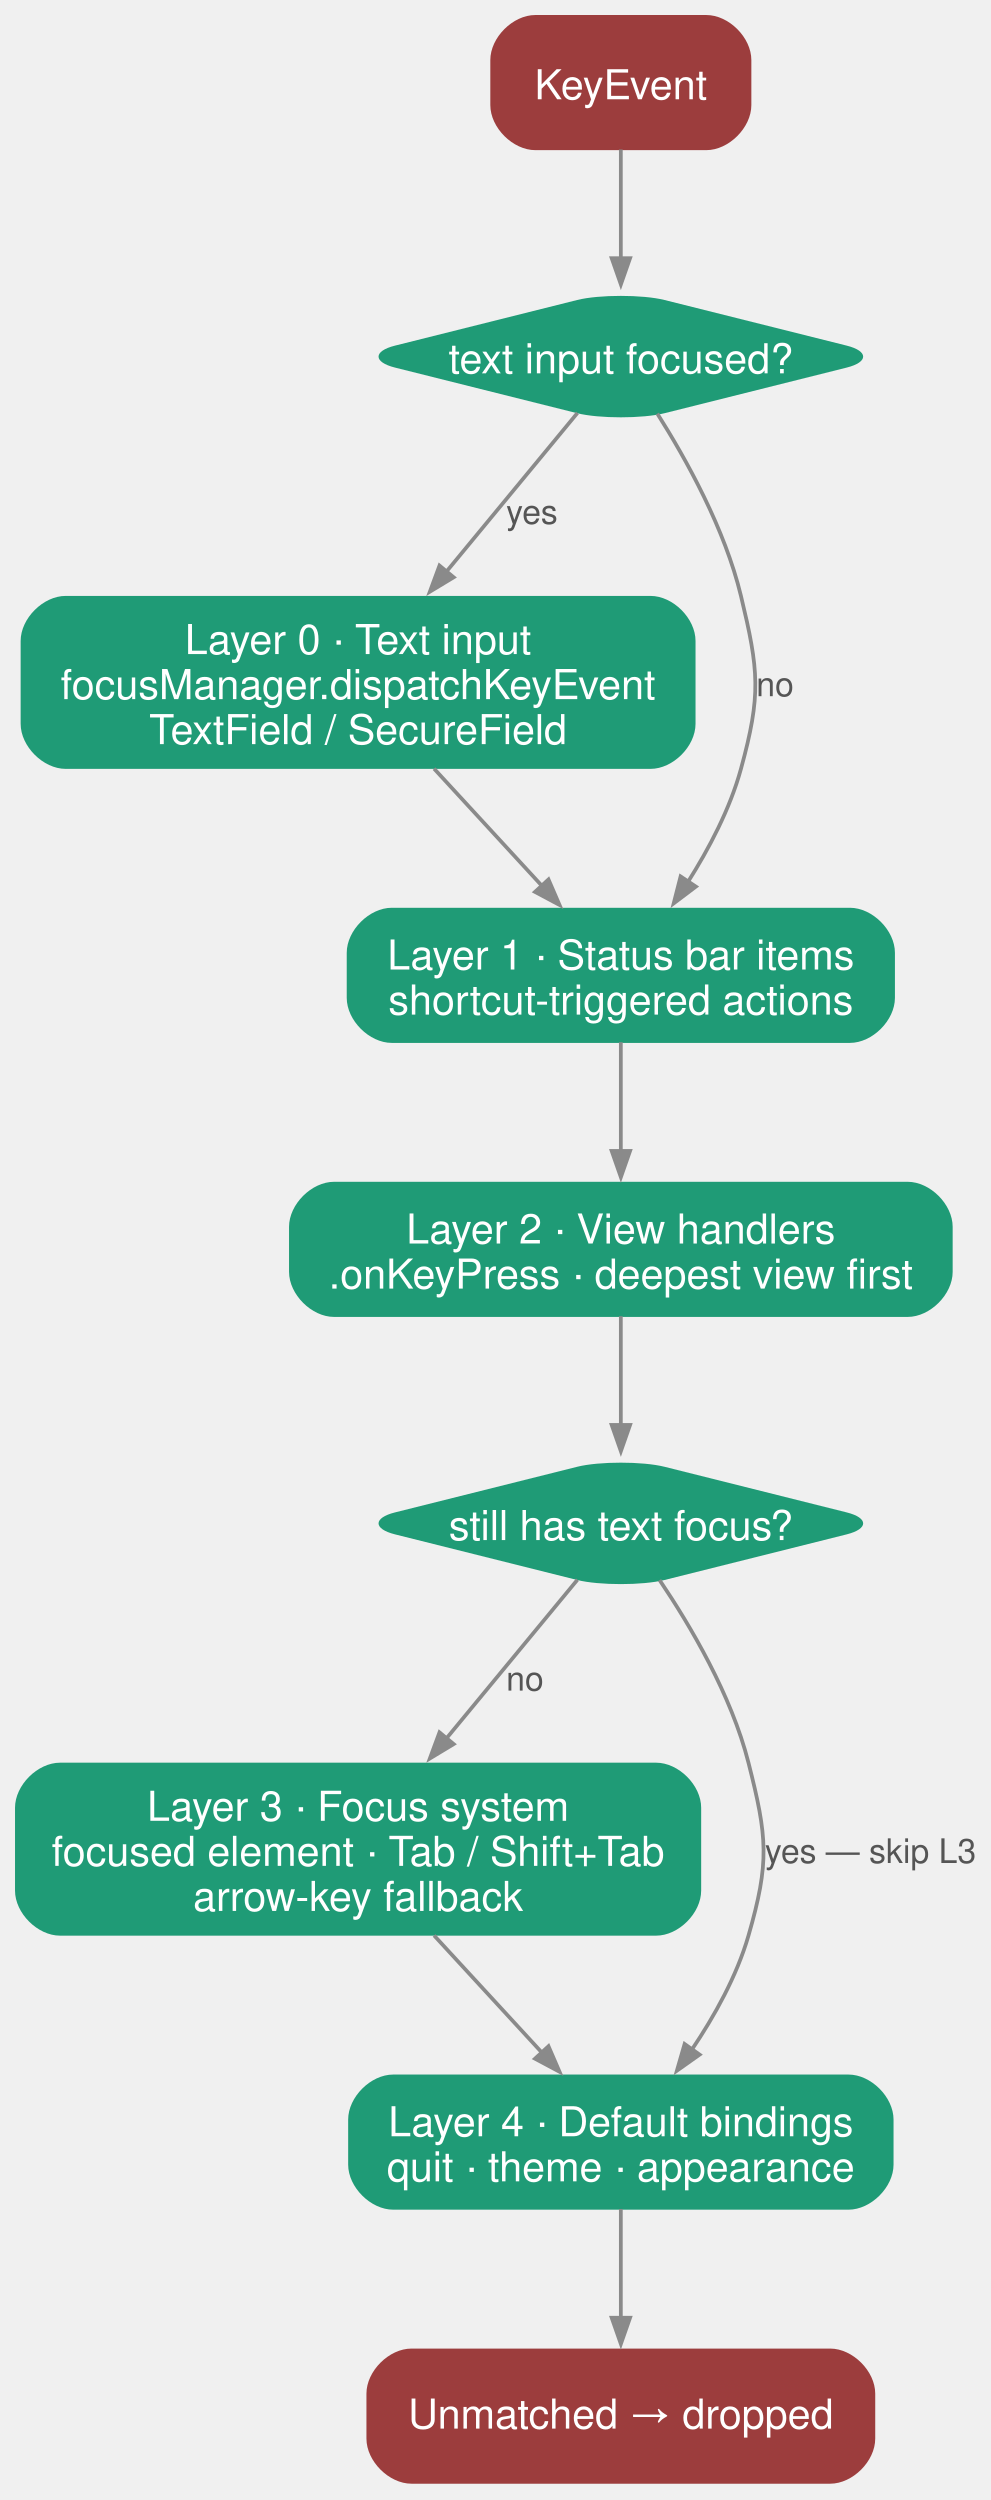
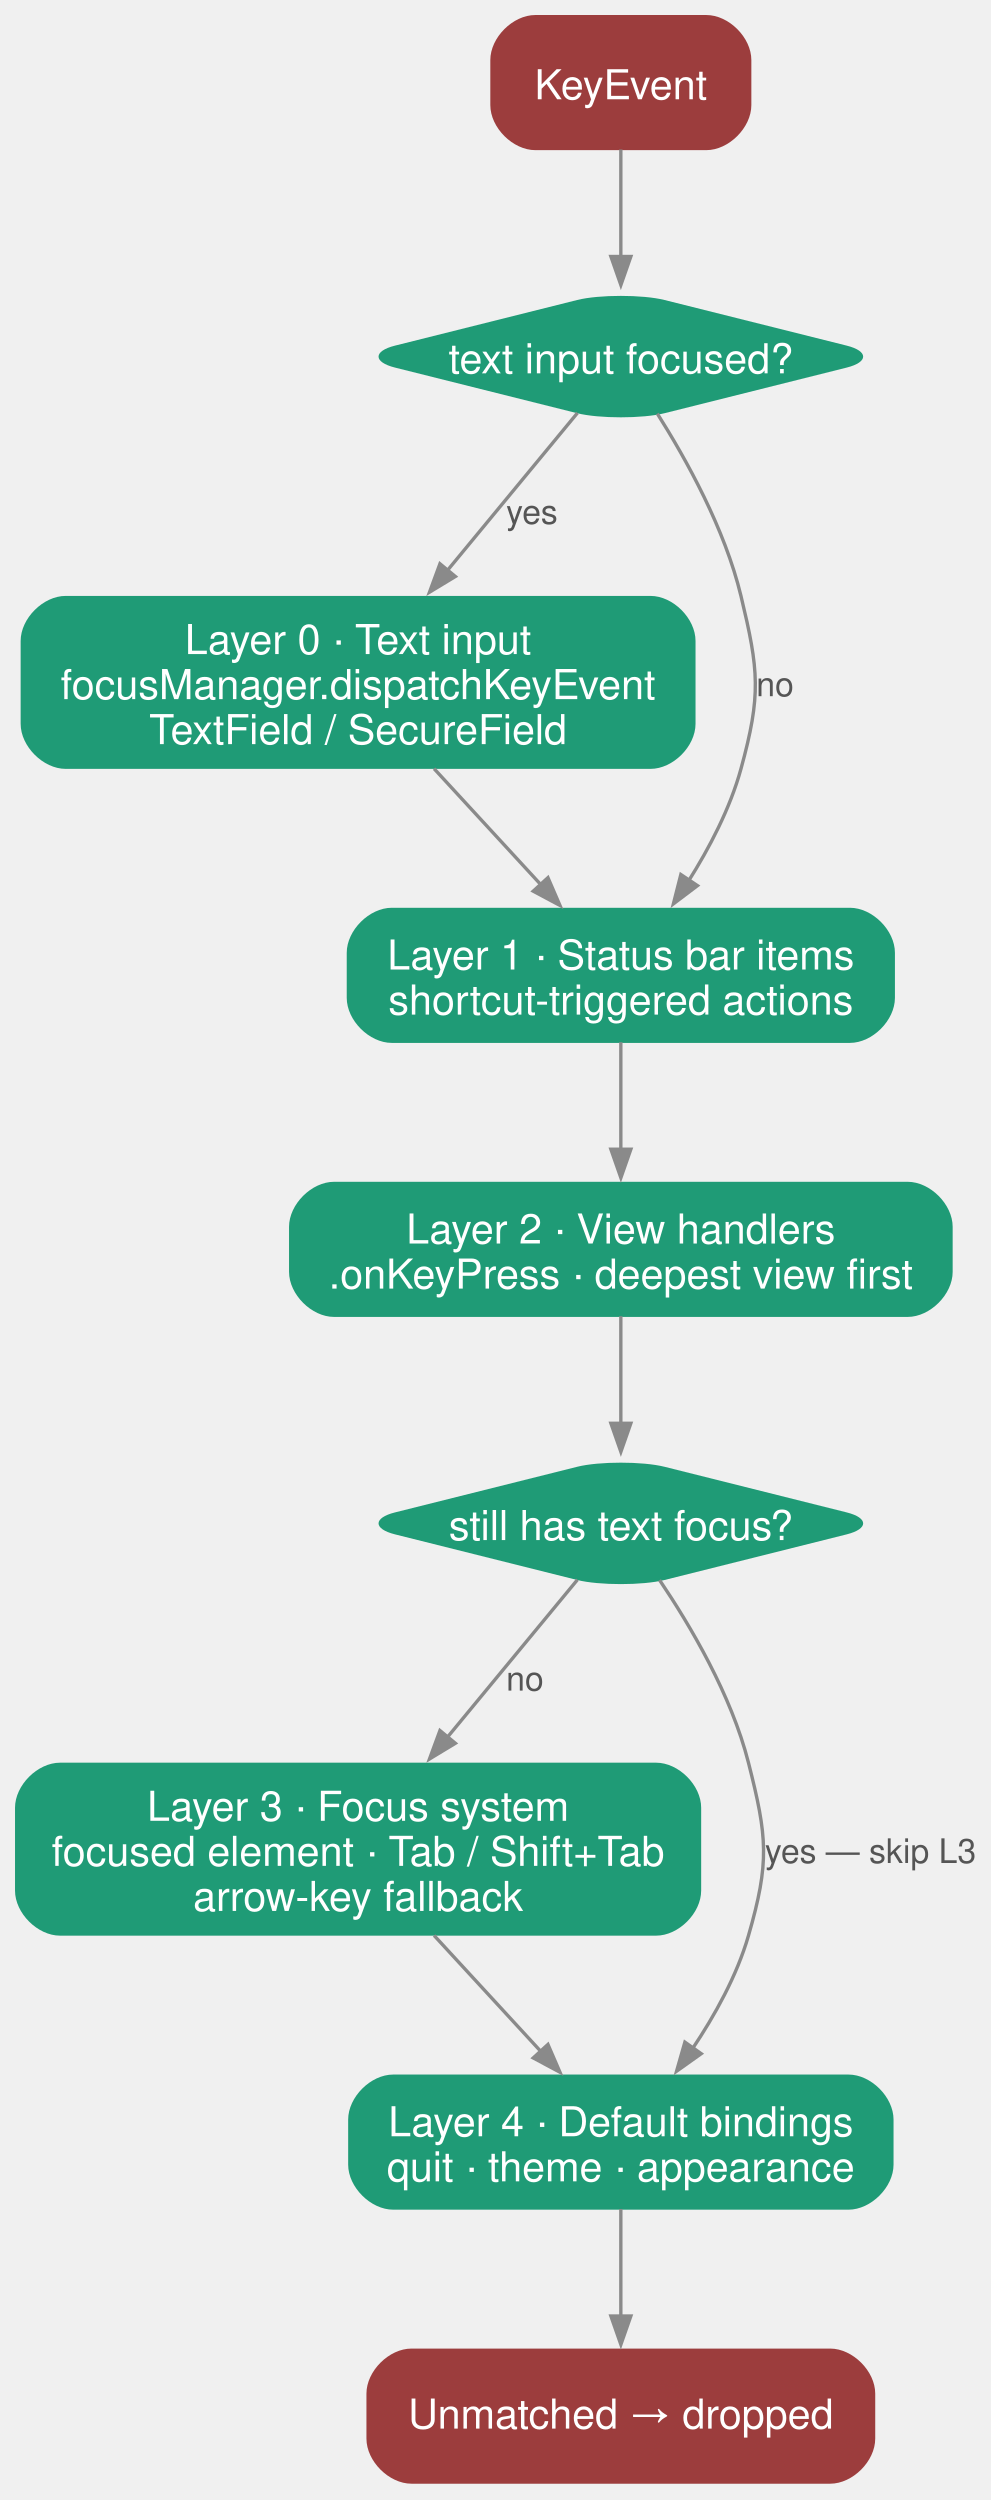
<svg xmlns="http://www.w3.org/2000/svg" width="264pt" height="666pt" viewBox="0.00 0.00 264.00 666.00">
  <style>
+ .edge path { fill: none; stroke: #8a8a8a; }
+ .edge polygon { stroke: #8a8a8a; fill: #8a8a8a; }
+ .cluster path, .cluster polygon { fill: none; stroke: #c8c8c8; }
@media (prefers-color-scheme: dark) {
  .edge text { fill: #cdd1d5; }
  .edge path { stroke: #9aa0a6; }
  .edge polygon { stroke: #9aa0a6; fill: #9aa0a6; }
  .cluster text { fill: #9aa0a6; }
-   .cluster polygon, .cluster path { stroke: #5a5a5a; }
+   .cluster path, .cluster polygon { stroke: #5a5a5a; }
}
</style>
  <g id="graph0" class="graph" transform="scale(1 1) rotate(0) translate(4 661.66)">
    <g id="node1" class="node">
      <path fill="#9c3d3d" stroke="black" stroke-width="0" d="M184.16,-657.66C184.16,-657.66 138.62,-657.66 138.62,-657.66 132.62,-657.66 126.62,-651.66 126.62,-645.66 126.62,-645.66 126.62,-633.66 126.62,-633.66 126.62,-627.66 132.62,-621.66 138.62,-621.66 138.62,-621.66 184.16,-621.66 184.16,-621.66 190.16,-621.66 196.16,-627.66 196.16,-633.66 196.16,-633.66 196.16,-645.66 196.16,-645.66 196.16,-651.66 190.16,-657.66 184.16,-657.66" />
      <text xml:space="preserve" text-anchor="middle" x="161.39" y="-635.21" font-family="Helvetica,sans-Serif" font-size="11.00" fill="white">KeyEvent</text>
    </g>
    <g id="node2" class="node">
      <path fill="#1f9b76" stroke="black" stroke-width="0" d="M149.76,-581.74C149.76,-581.74 101.21,-569.58 101.21,-569.58 95.39,-568.12 95.39,-565.2 101.21,-563.74 101.21,-563.74 149.76,-551.58 149.76,-551.58 155.58,-550.12 167.21,-550.12 173.03,-551.58 173.03,-551.58 221.58,-563.74 221.58,-563.74 227.4,-565.2 227.4,-568.12 221.58,-569.58 221.58,-569.58 173.03,-581.74 173.03,-581.74 167.21,-583.2 155.58,-583.2 149.76,-581.74" />
      <text xml:space="preserve" text-anchor="middle" x="161.39" y="-562.21" font-family="Helvetica,sans-Serif" font-size="11.00" fill="white">text input focused?</text>
    </g>
    <g id="edge1" class="edge">
-       <path fill="none" stroke="#8a8a8a" d="M161.39,-621.83C161.39,-613.17 161.39,-602.43 161.39,-592.8" />
-       <polygon fill="#8a8a8a" stroke="#8a8a8a" points="163.85,-592.88 161.4,-585.88 158.95,-592.88 163.85,-592.88" />
+       <path vector-effect="non-scaling-stroke" fill="none" stroke="#8a8a8a" stroke-width="1.2" d="M161.39,-621.83C161.39,-613.26 161.39,-602.65 161.39,-593.1" />
+       <polygon fill="#8a8a8a" stroke="#8a8a8a" stroke-width="1.2" points="163.85,-593.18 161.4,-586.18 158.95,-593.18 163.85,-593.18" />
    </g>
    <g id="node3" class="node">
      <path fill="#1f9b76" stroke="black" stroke-width="0" d="M169.29,-502.91C169.29,-502.91 13.5,-502.91 13.5,-502.91 7.5,-502.91 1.5,-496.91 1.5,-490.91 1.5,-490.91 1.5,-468.83 1.5,-468.83 1.5,-462.83 7.5,-456.83 13.5,-456.83 13.5,-456.83 169.29,-456.83 169.29,-456.83 175.29,-456.83 181.29,-462.83 181.29,-468.83 181.29,-468.83 181.29,-490.91 181.29,-490.91 181.29,-496.91 175.29,-502.91 169.29,-502.91" />
      <text xml:space="preserve" text-anchor="middle" x="91.39" y="-487.42" font-family="Helvetica,sans-Serif" font-size="11.00" fill="white">Layer 0 · Text input</text>
      <text xml:space="preserve" text-anchor="middle" x="91.39" y="-475.42" font-family="Helvetica,sans-Serif" font-size="11.00" fill="white">focusManager.dispatchKeyEvent</text>
      <text xml:space="preserve" text-anchor="middle" x="91.39" y="-463.42" font-family="Helvetica,sans-Serif" font-size="11.00" fill="white">TextField / SecureField</text>
    </g>
    <g id="edge2" class="edge">
-       <path fill="none" stroke="#8a8a8a" d="M149.84,-551.66C140.34,-540.16 126.58,-523.49 114.8,-509.22" />
-       <polygon fill="#8a8a8a" stroke="#8a8a8a" points="116.86,-507.87 110.51,-504.03 113.08,-510.99 116.86,-507.87" />
+       <path vector-effect="non-scaling-stroke" fill="none" stroke="#8a8a8a" stroke-width="1.2" d="M149.84,-551.66C140.43,-540.26 126.83,-523.79 115.12,-509.61" />
+       <polygon fill="#8a8a8a" stroke="#8a8a8a" stroke-width="1.2" points="117.05,-508.1 110.71,-504.26 113.27,-511.22 117.05,-508.1" />
      <text xml:space="preserve" text-anchor="middle" x="137.71" y="-522.11" font-family="Helvetica,sans-Serif" font-size="9.00" fill="#555555">yes</text>
    </g>
    <g id="node4" class="node">
      <path fill="#1f9b76" stroke="black" stroke-width="0" d="M222.41,-419.83C222.41,-419.83 100.38,-419.83 100.38,-419.83 94.38,-419.83 88.37,-413.83 88.37,-407.83 88.37,-407.83 88.37,-395.83 88.37,-395.83 88.37,-389.83 94.37,-383.83 100.37,-383.83 100.37,-383.83 222.41,-383.83 222.41,-383.83 228.41,-383.83 234.41,-389.83 234.41,-395.83 234.41,-395.83 234.41,-407.83 234.41,-407.83 234.41,-413.83 228.41,-419.83 222.41,-419.83" />
      <text xml:space="preserve" text-anchor="middle" x="161.39" y="-403.38" font-family="Helvetica,sans-Serif" font-size="11.00" fill="white">Layer 1 · Status bar items</text>
      <text xml:space="preserve" text-anchor="middle" x="161.39" y="-391.38" font-family="Helvetica,sans-Serif" font-size="11.00" fill="white">shortcut-triggered actions</text>
    </g>
    <g id="edge3" class="edge">
-       <path fill="none" stroke="#8a8a8a" d="M171.11,-551.47C178.86,-539.22 189.11,-520.75 193.39,-502.91 198.18,-483 198.81,-476.58 193.39,-456.83 190.49,-446.21 184.89,-435.57 179.18,-426.57" />
-       <polygon fill="#8a8a8a" stroke="#8a8a8a" points="181.39,-425.47 175.47,-421 177.31,-428.18 181.39,-425.47" />
+       <path vector-effect="non-scaling-stroke" fill="none" stroke="#8a8a8a" stroke-width="1.2" d="M171.11,-551.47C178.86,-539.22 189.11,-520.75 193.39,-502.91 198.18,-483 198.81,-476.58 193.39,-456.83 190.51,-446.32 185,-435.78 179.35,-426.84" />
+       <polygon fill="#8a8a8a" stroke="#8a8a8a" stroke-width="1.2" points="181.55,-425.72 175.64,-421.25 177.47,-428.44 181.55,-425.72" />
      <text xml:space="preserve" text-anchor="middle" x="202.47" y="-476.19" font-family="Helvetica,sans-Serif" font-size="9.00" fill="#555555">no</text>
    </g>
    <g id="edge4" class="edge">
-       <path fill="none" stroke="#8a8a8a" d="M111.64,-456.88C120.65,-447.09 131.26,-435.57 140.36,-425.68" />
-       <polygon fill="#8a8a8a" stroke="#8a8a8a" points="142.12,-427.38 145.06,-420.57 138.52,-424.06 142.12,-427.38" />
+       <path vector-effect="non-scaling-stroke" fill="none" stroke="#8a8a8a" stroke-width="1.2" d="M111.64,-456.88C120.65,-447.09 131.26,-435.57 140.36,-425.68" />
+       <polygon fill="#8a8a8a" stroke="#8a8a8a" stroke-width="1.2" points="141.92,-427.6 144.86,-420.79 138.31,-424.29 141.92,-427.6" />
    </g>
    <g id="node5" class="node">
      <path fill="#1f9b76" stroke="black" stroke-width="0" d="M237.79,-346.83C237.79,-346.83 85,-346.83 85,-346.83 79,-346.83 73,-340.83 73,-334.83 73,-334.83 73,-322.83 73,-322.83 73,-316.83 79,-310.83 85,-310.83 85,-310.83 237.79,-310.83 237.79,-310.83 243.79,-310.83 249.79,-316.83 249.79,-322.83 249.79,-322.83 249.79,-334.83 249.79,-334.83 249.79,-340.83 243.79,-346.83 237.79,-346.83" />
      <text xml:space="preserve" text-anchor="middle" x="161.39" y="-330.38" font-family="Helvetica,sans-Serif" font-size="11.00" fill="white">Layer 2 · View handlers</text>
      <text xml:space="preserve" text-anchor="middle" x="161.39" y="-318.38" font-family="Helvetica,sans-Serif" font-size="11.00" fill="white">.onKeyPress · deepest view first</text>
    </g>
    <g id="edge5" class="edge">
-       <path fill="none" stroke="#8a8a8a" d="M161.39,-384C161.39,-375.34 161.39,-364.6 161.39,-354.97" />
-       <polygon fill="#8a8a8a" stroke="#8a8a8a" points="163.85,-355.05 161.4,-348.05 158.95,-355.05 163.85,-355.05" />
+       <path vector-effect="non-scaling-stroke" fill="none" stroke="#8a8a8a" stroke-width="1.2" d="M161.39,-384C161.39,-375.43 161.39,-364.82 161.39,-355.27" />
+       <polygon fill="#8a8a8a" stroke="#8a8a8a" stroke-width="1.2" points="163.85,-355.35 161.4,-348.35 158.95,-355.35 163.85,-355.35" />
    </g>
    <g id="node6" class="node">
      <path fill="#1f9b76" stroke="black" stroke-width="0" d="M149.76,-270.91C149.76,-270.91 101.21,-258.75 101.21,-258.75 95.39,-257.29 95.39,-254.37 101.21,-252.91 101.21,-252.91 149.76,-240.75 149.76,-240.75 155.58,-239.29 167.21,-239.29 173.03,-240.75 173.03,-240.75 221.58,-252.91 221.58,-252.91 227.4,-254.37 227.4,-257.29 221.58,-258.75 221.58,-258.75 173.03,-270.91 173.03,-270.91 167.21,-272.37 155.58,-272.37 149.76,-270.91" />
      <text xml:space="preserve" text-anchor="middle" x="161.39" y="-251.38" font-family="Helvetica,sans-Serif" font-size="11.00" fill="white">still has text focus?</text>
    </g>
    <g id="edge6" class="edge">
-       <path fill="none" stroke="#8a8a8a" d="M161.39,-311C161.39,-302.34 161.39,-291.6 161.39,-281.97" />
-       <polygon fill="#8a8a8a" stroke="#8a8a8a" points="163.85,-282.05 161.4,-275.05 158.95,-282.05 163.85,-282.05" />
+       <path vector-effect="non-scaling-stroke" fill="none" stroke="#8a8a8a" stroke-width="1.2" d="M161.39,-311C161.39,-302.43 161.39,-291.82 161.39,-282.27" />
+       <polygon fill="#8a8a8a" stroke="#8a8a8a" stroke-width="1.2" points="163.85,-282.35 161.4,-275.35 158.95,-282.35 163.85,-282.35" />
    </g>
    <g id="node7" class="node">
      <path fill="#1f9b76" stroke="black" stroke-width="0" d="M170.79,-192.08C170.79,-192.08 12,-192.08 12,-192.08 6,-192.08 0,-186.08 0,-180.08 0,-180.08 0,-158 0,-158 0,-152 6,-146 12,-146 12,-146 170.79,-146 170.79,-146 176.79,-146 182.79,-152 182.79,-158 182.79,-158 182.79,-180.08 182.79,-180.08 182.79,-186.08 176.79,-192.08 170.79,-192.08" />
      <text xml:space="preserve" text-anchor="middle" x="91.39" y="-176.59" font-family="Helvetica,sans-Serif" font-size="11.00" fill="white">Layer 3 · Focus system</text>
      <text xml:space="preserve" text-anchor="middle" x="91.39" y="-164.59" font-family="Helvetica,sans-Serif" font-size="11.00" fill="white">focused element · Tab / Shift+Tab</text>
      <text xml:space="preserve" text-anchor="middle" x="91.39" y="-152.59" font-family="Helvetica,sans-Serif" font-size="11.00" fill="white">arrow-key fallback</text>
    </g>
    <g id="edge8" class="edge">
-       <path fill="none" stroke="#8a8a8a" d="M149.84,-240.83C140.34,-229.33 126.58,-212.66 114.8,-198.39" />
-       <polygon fill="#8a8a8a" stroke="#8a8a8a" points="116.86,-197.04 110.51,-193.2 113.08,-200.16 116.86,-197.04" />
+       <path vector-effect="non-scaling-stroke" fill="none" stroke="#8a8a8a" stroke-width="1.2" d="M149.84,-240.83C140.43,-229.43 126.83,-212.96 115.12,-198.78" />
+       <polygon fill="#8a8a8a" stroke="#8a8a8a" stroke-width="1.2" points="117.05,-197.27 110.71,-193.43 113.27,-200.39 117.05,-197.27" />
      <text xml:space="preserve" text-anchor="middle" x="135.84" y="-211.28" font-family="Helvetica,sans-Serif" font-size="9.00" fill="#555555">no</text>
    </g>
    <g id="node8" class="node">
      <path fill="#1f9b76" stroke="black" stroke-width="0" d="M222.04,-109C222.04,-109 100.75,-109 100.75,-109 94.75,-109 88.75,-103 88.75,-97 88.75,-97 88.75,-85 88.75,-85 88.75,-79 94.75,-73 100.75,-73 100.75,-73 222.04,-73 222.04,-73 228.04,-73 234.04,-79 234.04,-85 234.04,-85 234.04,-97 234.04,-97 234.04,-103 228.04,-109 222.04,-109" />
      <text xml:space="preserve" text-anchor="middle" x="161.39" y="-92.55" font-family="Helvetica,sans-Serif" font-size="11.00" fill="white">Layer 4 · Default bindings</text>
      <text xml:space="preserve" text-anchor="middle" x="161.39" y="-80.55" font-family="Helvetica,sans-Serif" font-size="11.00" fill="white">quit · theme · appearance</text>
    </g>
    <g id="edge7" class="edge">
-       <path fill="none" stroke="#8a8a8a" d="M171.71,-240.73C179.94,-228.54 190.83,-210.1 195.39,-192.08 200.43,-172.23 201.07,-165.68 195.39,-146 192.29,-135.25 186.35,-124.58 180.28,-115.59" />
-       <polygon fill="#8a8a8a" stroke="#8a8a8a" points="182.37,-114.31 176.32,-110.02 178.38,-117.14 182.37,-114.31" />
+       <path vector-effect="non-scaling-stroke" fill="none" stroke="#8a8a8a" stroke-width="1.2" d="M171.71,-240.73C179.94,-228.54 190.83,-210.1 195.39,-192.08 200.43,-172.23 201.07,-165.68 195.39,-146 192.32,-135.36 186.46,-124.79 180.46,-115.86" />
+       <polygon fill="#8a8a8a" stroke="#8a8a8a" stroke-width="1.2" points="182.54,-114.56 176.5,-110.26 178.54,-117.39 182.54,-114.56" />
      <text xml:space="preserve" text-anchor="middle" x="227.92" y="-165.36" font-family="Helvetica,sans-Serif" font-size="9.00" fill="#555555">yes — skip L3</text>
    </g>
    <g id="edge9" class="edge">
-       <path fill="none" stroke="#8a8a8a" d="M111.64,-146.05C120.65,-136.26 131.26,-124.74 140.36,-114.85" />
-       <polygon fill="#8a8a8a" stroke="#8a8a8a" points="142.12,-116.55 145.06,-109.74 138.52,-113.23 142.12,-116.55" />
+       <path vector-effect="non-scaling-stroke" fill="none" stroke="#8a8a8a" stroke-width="1.2" d="M111.64,-146.05C120.65,-136.26 131.26,-124.74 140.36,-114.85" />
+       <polygon fill="#8a8a8a" stroke="#8a8a8a" stroke-width="1.2" points="141.92,-116.77 144.86,-109.96 138.31,-113.46 141.92,-116.77" />
    </g>
    <g id="node9" class="node">
      <path fill="#9c3d3d" stroke="black" stroke-width="0" d="M217.16,-36C217.16,-36 105.62,-36 105.62,-36 99.62,-36 93.62,-30 93.62,-24 93.62,-24 93.62,-12 93.62,-12 93.62,-6 99.62,0 105.62,0 105.62,0 217.16,0 217.16,0 223.16,0 229.16,-6 229.16,-12 229.16,-12 229.16,-24 229.16,-24 229.16,-30 223.16,-36 217.16,-36" />
      <text xml:space="preserve" text-anchor="middle" x="161.39" y="-14.68" font-family="Helvetica,sans-Serif" font-size="11.00" fill="white">Unmatched → dropped</text>
    </g>
    <g id="edge10" class="edge">
-       <path fill="none" stroke="#8a8a8a" d="M161.39,-73.17C161.39,-64.51 161.39,-53.77 161.39,-44.14" />
-       <polygon fill="#8a8a8a" stroke="#8a8a8a" points="163.85,-44.22 161.4,-37.22 158.95,-44.22 163.85,-44.22" />
+       <path vector-effect="non-scaling-stroke" fill="none" stroke="#8a8a8a" stroke-width="1.2" d="M161.39,-73.17C161.39,-64.6 161.39,-53.99 161.39,-44.44" />
+       <polygon fill="#8a8a8a" stroke="#8a8a8a" stroke-width="1.2" points="163.85,-44.52 161.4,-37.52 158.95,-44.52 163.85,-44.52" />
    </g>
  </g>
</svg>
